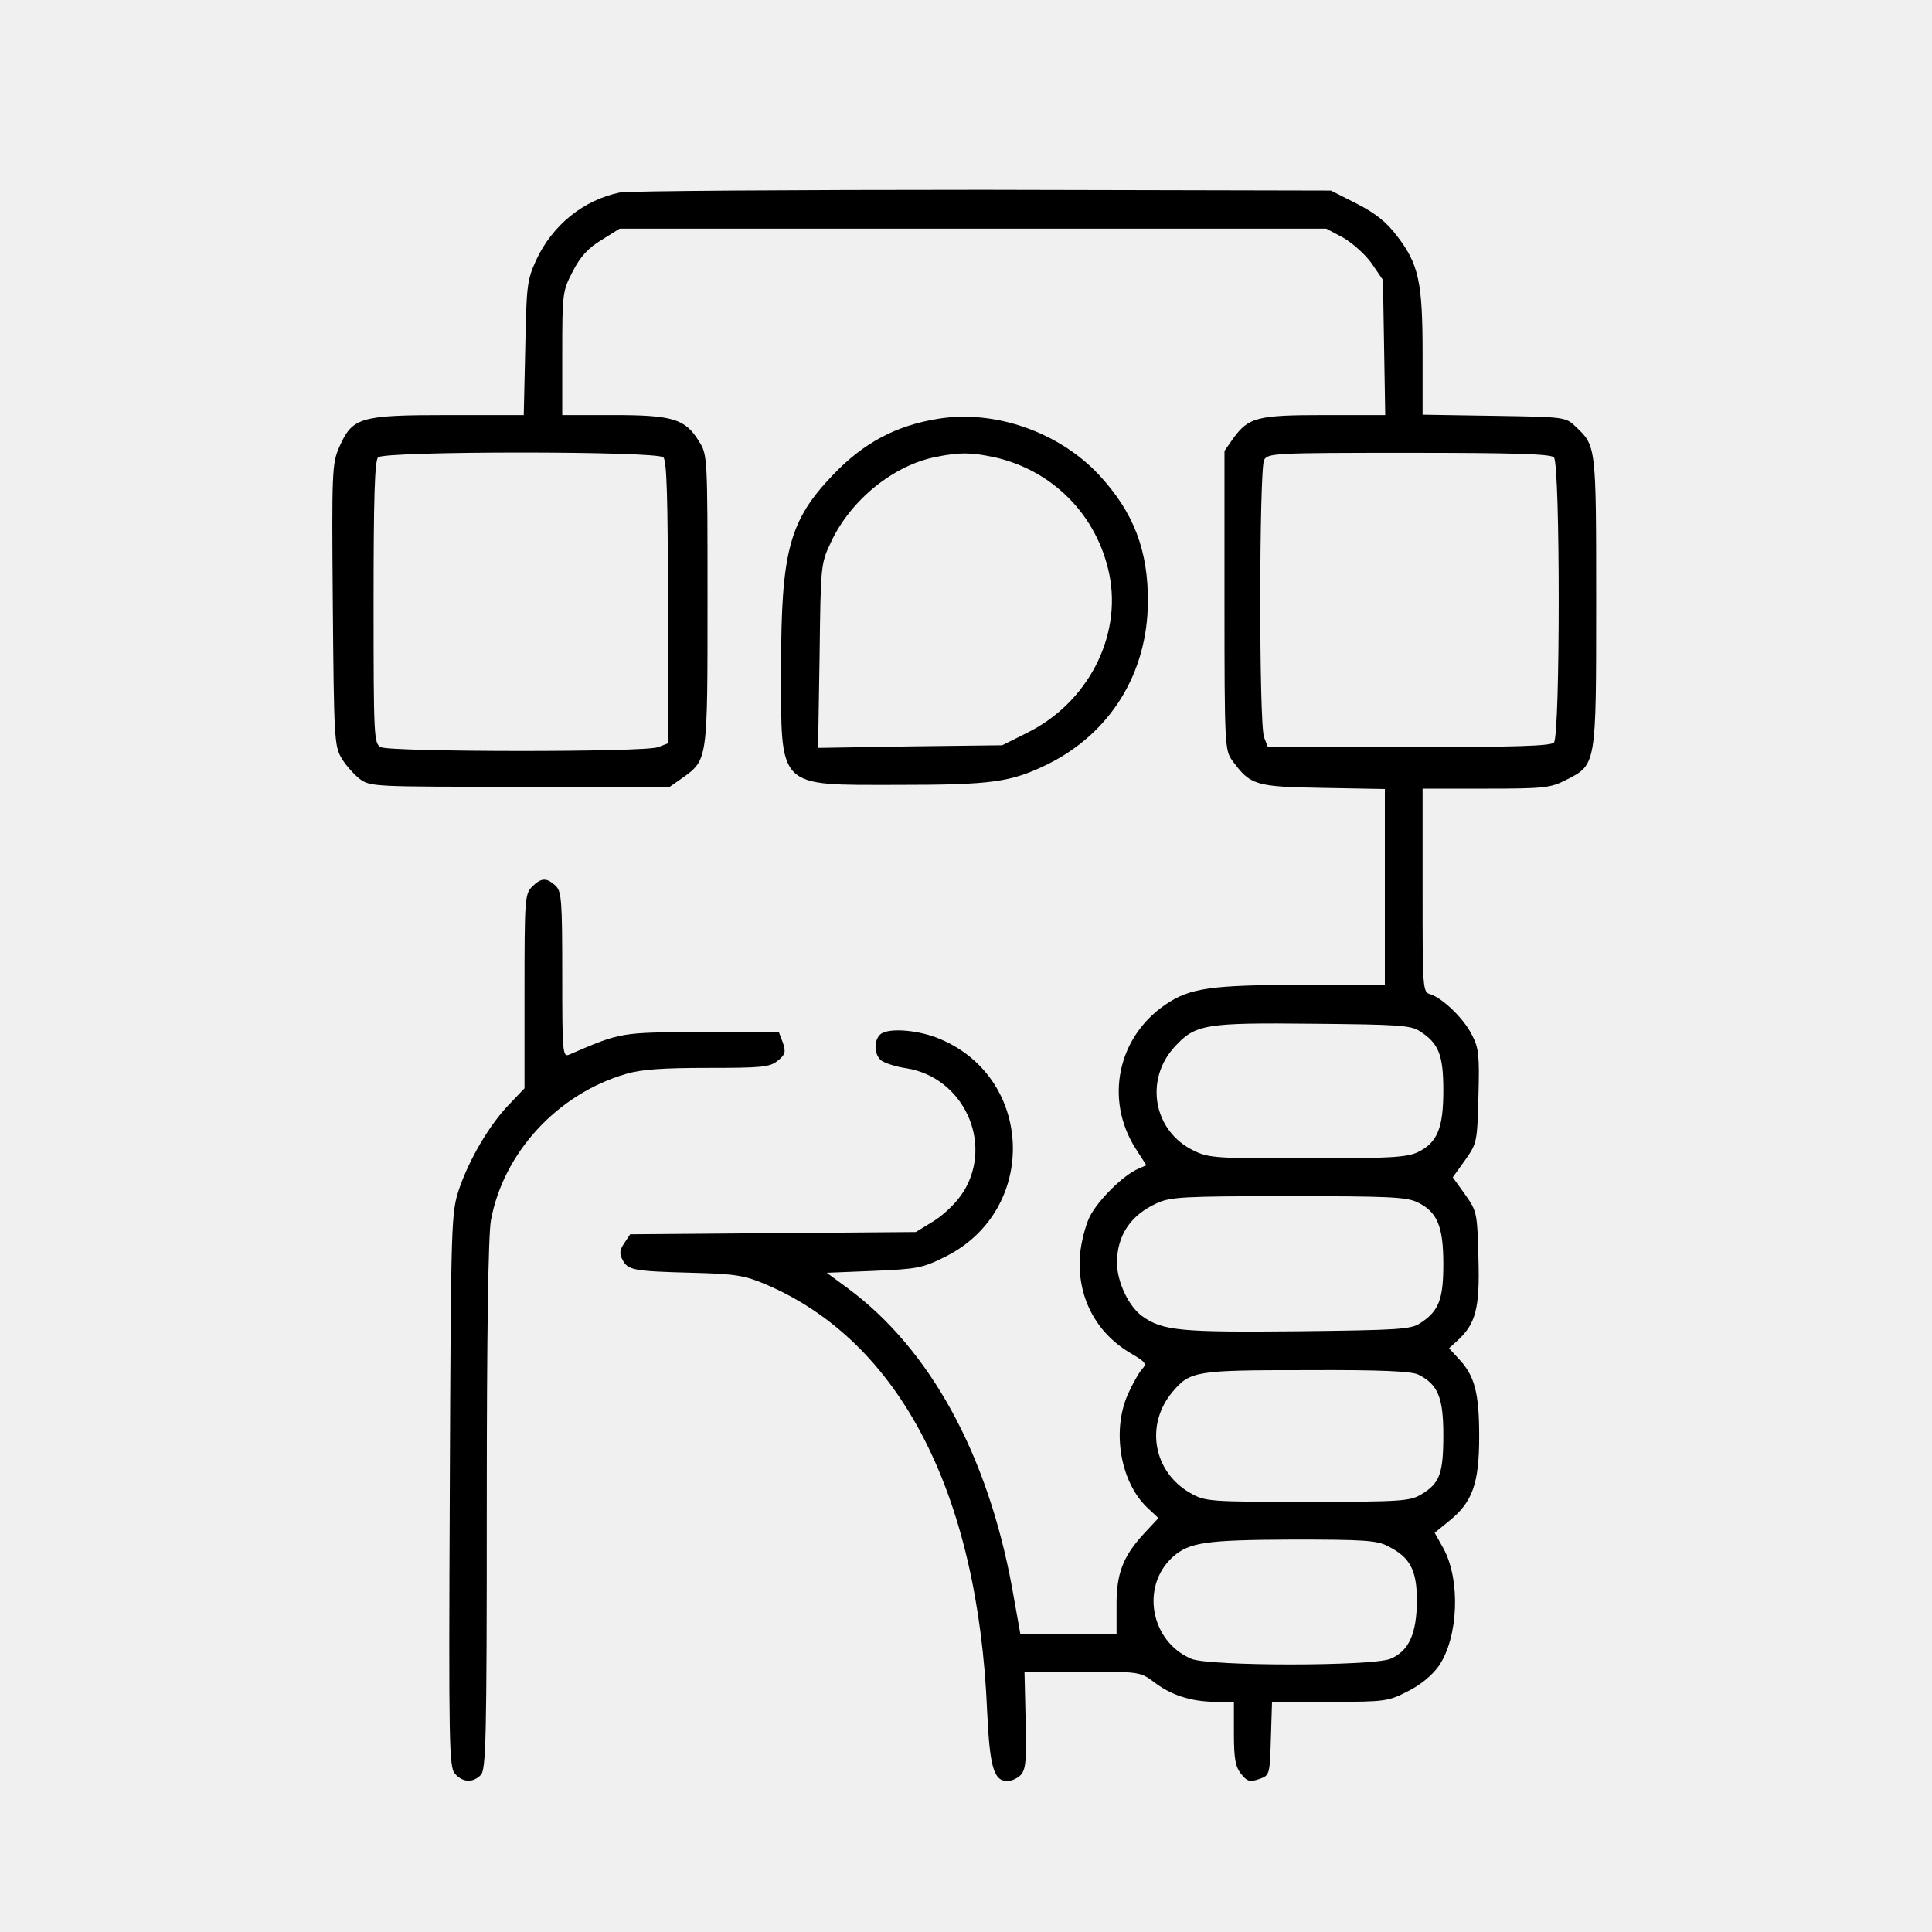
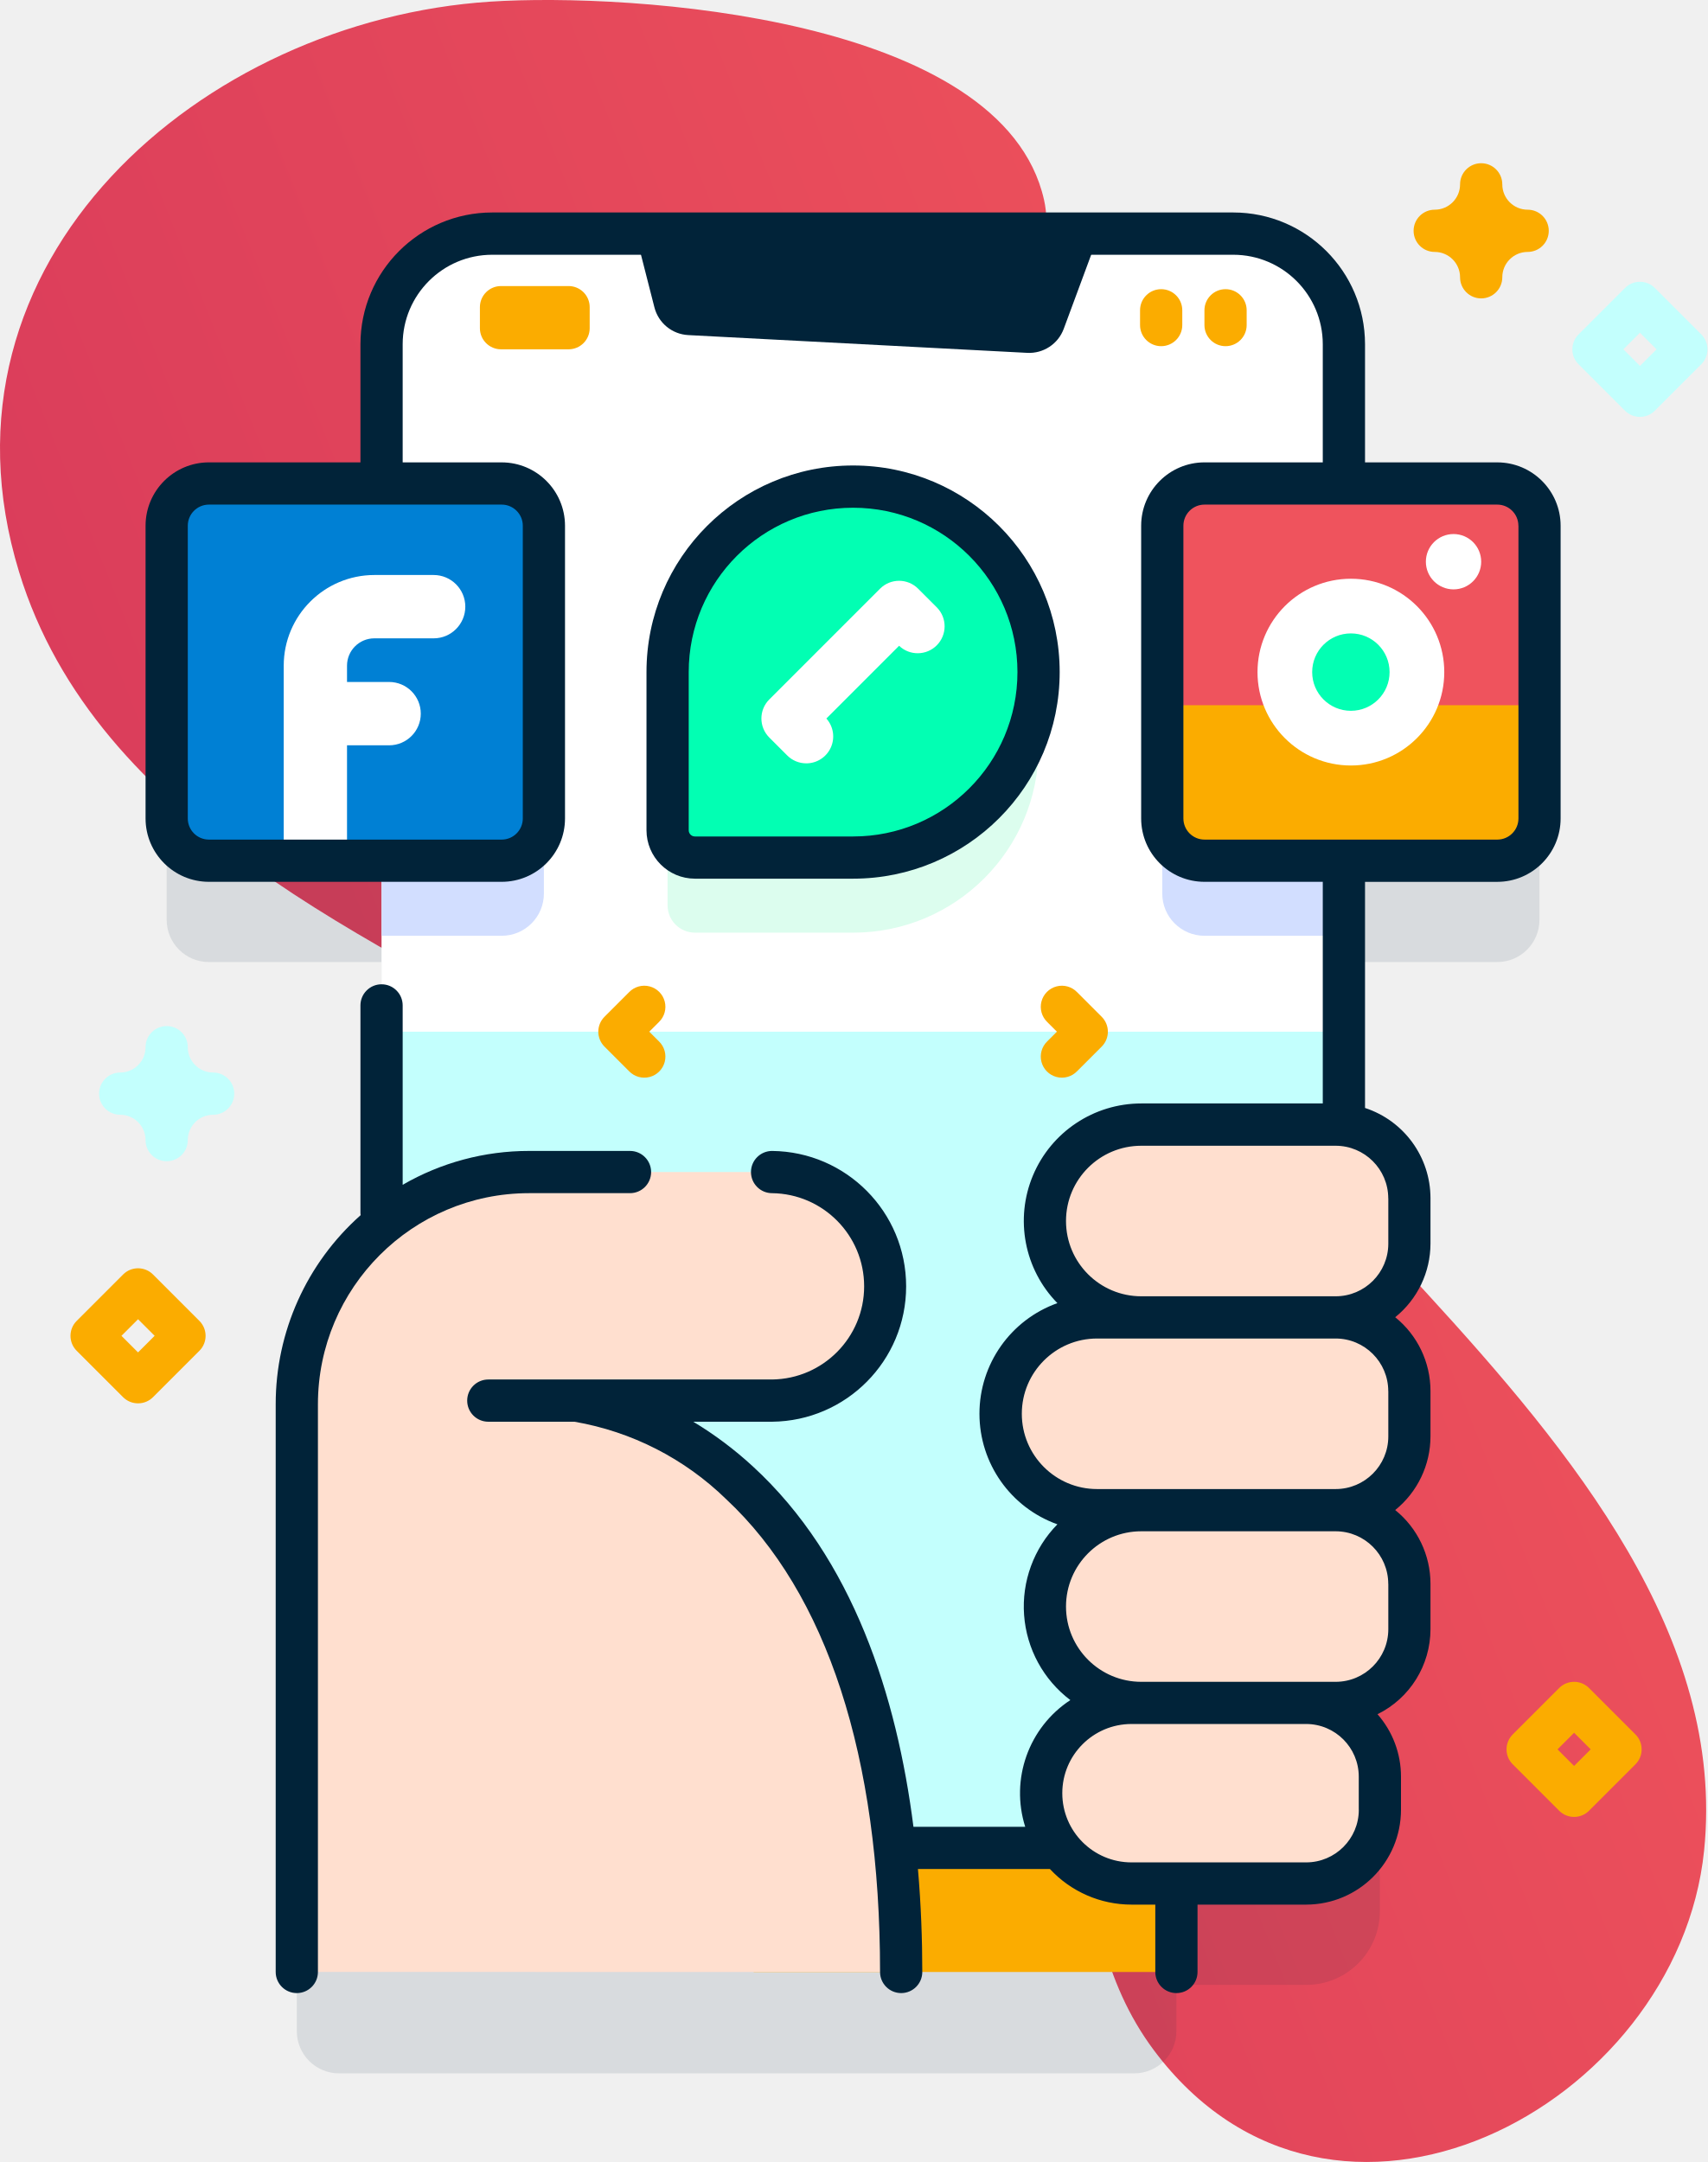
- <svg xmlns="http://www.w3.org/2000/svg" version="1.0" width="512pt" height="512pt" viewBox="0 0 512 512" preserveAspectRatio="xMidYMid meet">
-   <g transform="translate(0,512) scale(0.1,-0.1)" fill="#000000" stroke="none">
-     <path d="M1643 4610 c-96 -20 -178 -85 -222 -179 -24 -53 -26 -67 -29 -233 l-4 -178 -201 0 c-234 0 -253 -6 -288 -85 -19 -43 -20 -65 -17 -417 3 -352 4 -375 23 -407 11 -19 33 -43 48 -55 28 -21 38 -21 425 -21 l397 0 33 23 c68 49 67 45 67 472 0 383 0 385 -23 421 -36 59 -70 69 -226 69 l-136 0 0 164 c0 160 1 165 28 217 20 39 41 62 76 83 l48 30 937 0 936 0 45 -24 c24 -14 58 -44 75 -68 l30 -44 3 -179 3 -179 -161 0 c-179 0 -201 -6 -242 -62 l-23 -33 0 -397 c0 -385 1 -397 21 -424 48 -65 60 -69 240 -72 l164 -3 0 -260 0 -259 -214 0 c-245 0 -303 -8 -367 -52 -127 -86 -162 -251 -80 -381 l29 -45 -23 -10 c-40 -18 -105 -83 -127 -126 -11 -22 -23 -68 -26 -102 -8 -110 41 -205 134 -260 41 -24 44 -28 30 -43 -8 -9 -25 -39 -37 -66 -43 -97 -20 -232 51 -300 l30 -28 -40 -43 c-54 -59 -72 -105 -71 -191 l0 -73 -128 0 -127 0 -22 123 c-65 353 -217 631 -434 792 l-57 42 124 5 c114 5 129 7 189 37 251 124 237 483 -24 582 -57 21 -130 25 -148 7 -17 -17 -15 -53 3 -68 9 -7 39 -17 67 -21 151 -24 231 -197 152 -326 -18 -29 -49 -59 -78 -78 l-49 -30 -379 -3 -378 -3 -16 -24 c-12 -18 -13 -28 -4 -44 14 -27 29 -30 185 -34 115 -3 138 -7 195 -31 354 -151 562 -552 586 -1131 7 -147 17 -185 54 -185 10 0 26 7 35 16 13 14 16 37 13 145 l-3 129 153 0 c150 0 154 -1 188 -26 46 -36 99 -53 162 -54 l52 0 0 -84 c0 -67 4 -88 19 -107 16 -20 23 -22 47 -14 29 10 29 11 32 108 l3 97 153 0 c146 0 155 1 207 28 34 17 64 42 82 67 52 76 58 228 12 312 l-23 41 38 31 c62 50 80 99 80 224 0 117 -12 162 -56 208 l-24 26 21 19 c50 45 61 87 57 219 -3 121 -4 125 -35 169 l-33 46 33 46 c31 44 32 48 35 169 3 107 1 128 -17 162 -21 43 -77 97 -110 108 -21 6 -21 12 -21 276 l0 269 168 0 c154 0 171 2 212 23 81 41 80 37 80 475 0 414 0 410 -55 462 -26 25 -30 25 -216 28 l-189 3 0 163 c0 188 -10 236 -68 311 -27 36 -57 60 -106 85 l-69 35 -921 2 c-507 0 -940 -3 -963 -7z m115 -702 c9 -9 12 -108 12 -385 l0 -373 -26 -10 c-35 -14 -709 -13 -735 0 -18 10 -19 25 -19 383 0 277 3 376 12 385 17 17 739 17 756 0z m2360 0 c17 -17 17 -739 0 -756 -9 -9 -108 -12 -385 -12 l-373 0 -10 26 c-14 35 -13 709 0 735 10 18 25 19 383 19 277 0 376 -3 385 -12z m-355 -1521 c50 -32 62 -63 62 -157 0 -100 -16 -139 -69 -164 -29 -13 -74 -16 -292 -16 -241 0 -261 1 -301 21 -106 51 -131 187 -50 275 55 60 81 64 367 61 225 -2 259 -4 283 -20z m-7 -453 c53 -25 69 -64 69 -164 0 -94 -12 -125 -62 -157 -24 -16 -60 -18 -322 -21 -311 -3 -360 1 -414 40 -36 26 -66 90 -67 140 0 73 35 127 105 159 36 17 70 19 348 19 266 0 314 -2 343 -16z m3 -457 c52 -26 66 -61 66 -160 0 -103 -10 -128 -58 -157 -30 -18 -52 -20 -302 -20 -261 0 -271 1 -310 23 -99 56 -121 181 -48 268 47 56 62 58 358 58 195 1 277 -3 294 -12z m-80 -455 c58 -29 76 -63 76 -145 -1 -87 -21 -132 -70 -153 -49 -20 -481 -20 -528 0 -108 46 -135 192 -49 270 44 39 88 45 317 46 190 0 225 -2 254 -18z" />
-     <path d="M2485 4010 c-111 -18 -197 -64 -277 -148 -116 -121 -138 -201 -138 -510 0 -325 -13 -312 308 -312 251 0 300 7 397 54 168 83 266 242 267 431 1 137 -38 238 -130 337 -106 113 -276 173 -427 148z m147 -101 c157 -34 276 -154 308 -312 33 -165 -58 -340 -218 -419 l-66 -33 -244 -3 -244 -4 4 244 c3 240 3 244 30 301 52 112 166 204 278 226 64 13 92 12 152 0z" />
-     <path d="M1410 2770 c-19 -19 -20 -33 -20 -277 l0 -257 -39 -41 c-52 -53 -106 -144 -134 -225 -21 -64 -22 -73 -25 -799 -3 -678 -2 -735 14 -752 21 -23 47 -24 68 -3 14 14 16 92 16 713 0 458 4 718 11 757 33 179 176 335 358 388 40 12 98 16 217 16 144 0 164 2 185 19 20 16 22 23 14 47 l-11 29 -204 0 c-217 -1 -213 0 -352 -60 -17 -7 -18 7 -18 212 0 200 -2 221 -18 236 -24 22 -38 21 -62 -3z" />
+ <svg xmlns="http://www.w3.org/2000/svg" width="127.94" height="161.999" viewBox="0 0 127.94 161.999">
+   <defs>
+     <style>.a{fill:url(#a);}.b,.h{fill:#012339;}.b{opacity:0.1;}.c{fill:#fbac00;}.d{fill:#fff;}.e{fill:#d2deff;}.f{fill:#dcfdee;}.g{fill:#c3fffd;}.i{fill:#ffdfcf;}.j{fill:#0080d4;}.k{fill:#ef535d;}.l{fill:#02ffb3;}</style>
+     <linearGradient id="a" x1="0.05" y1="0.982" x2="1" y2="0.5" gradientUnits="objectBoundingBox">
+       <stop offset="0" stop-color="#d3355b" />
+       <stop offset="1" stop-color="#ef535b" />
+     </linearGradient>
+   </defs>
+   <g transform="translate(-53.821 0)">
+     <g transform="translate(53.821 0)">
+       <path class="a" d="M90.56.123c-21.534,1.4-42.467,19.341-35.308,42.738,5.779,18.886,26.8,27.758,42.61,36.6,15.165,8.481,31.2,19.057,35.449,37.08,2.926,12.4-.659,26.868,6.965,37.078,13.394,17.938,39.258,4.314,41.232-14.953,1.638-15.992-9.97-29.964-20.828-41.818-10.526-11.491-22.294-22.583-31.638-35.071-8.652-11.565-13.175-25.94-1.7-37.4,2.577-2.573,5.647-5.222,4.706-9.408C128.955,1.245,101.1-.563,90.56.123Z" transform="translate(-53.821 0)" />
+       <g transform="translate(5.281 12.234)">
+         <path class="b" d="M192.993,98.045H181.5V87.607a8.287,8.287,0,0,0-8.287-8.287H117.678a8.286,8.286,0,0,0-8.287,8.287V98.045H96.456a3.164,3.164,0,0,0-3.164,3.164v21.937a3.164,3.164,0,0,0,3.164,3.164h12.936V153.6a17.358,17.358,0,0,0-6.349,13.436v39.381a3.164,3.164,0,0,0,3.164,3.164h59.58a3.164,3.164,0,0,0,3.164-3.164v-3.465h9.721a5.524,5.524,0,0,0,5.524-5.524v-2.486a5.516,5.516,0,0,0-2.7-4.739V126.31h11.493a3.164,3.164,0,0,0,3.164-3.164V101.209a3.164,3.164,0,0,0-3.164-3.164Z" transform="translate(-86.084 -66.457)" />
+         <g transform="translate(16.959 4.368)">
+           <path class="c" d="M232.312,416.95h31.672v15.836H232.312Z" transform="translate(-198.077 -301.627)" />
+           <g transform="translate(6.348 0)">
+             <path class="d" d="M216.284,63.607V167.992A8.284,8.284,0,0,1,208,176.278H152.462a8.286,8.286,0,0,1-8.287-8.287V63.607a8.286,8.286,0,0,1,8.287-8.287H208a8.284,8.284,0,0,1,8.287,8.287Z" transform="translate(-144.175 -54.419)" />
+             <path class="e" d="M156.341,135.444V157.38a3.163,3.163,0,0,1-3.164,3.164h-9V132.28h9A3.165,3.165,0,0,1,156.341,135.444Z" transform="translate(-144.175 -107.028)" />
+             <path class="e" d="M342.674,132.28v28.264H332.229a3.163,3.163,0,0,1-3.164-3.164V135.444a3.165,3.165,0,0,1,3.164-3.164Z" transform="translate(-270.565 -107.028)" />
+             <g transform="translate(21.435 25.487)">
+               <path class="f" d="M213.967,160.818h11.851a13.9,13.9,0,1,0-13.9-13.9v11.851a2.047,2.047,0,0,0,2.047,2.047Z" transform="translate(-211.92 -133.022)" />
+             </g>
+             <path class="g" d="M144.179,244.323v52.871a8.286,8.286,0,0,0,8.286,8.286H208a8.286,8.286,0,0,0,8.286-8.286V244.323Z" transform="translate(-144.178 -183.62)" />
+             <path class="h" d="M32.688,6.336,34.665,0H0L1.977,6.336a2.763,2.763,0,0,0,2.637,1.94H30.051A2.762,2.762,0,0,0,32.688,6.336Z" transform="translate(18.805 0) rotate(3)" />
+           </g>
+           <g transform="translate(0 67.663)">
+             <path class="i" d="M124.111,337.5V294.958A17.393,17.393,0,0,1,141.5,277.565h18.224a8.563,8.563,0,0,1,0,17.125H145s24.4,1.934,24.4,42.813" transform="translate(-124.111 -274.008)" />
+             <g transform="translate(52.742)">
+               <path class="i" d="M323.06,280.766H308.5a7.222,7.222,0,0,1,0-14.444H323.06a5.524,5.524,0,0,1,5.524,5.524v3.4A5.524,5.524,0,0,1,323.06,280.766Z" transform="translate(-297.963 -266.322)" />
+               <path class="i" d="M315.9,326.417H298.024a7.222,7.222,0,0,1,0-14.444H315.9a5.524,5.524,0,0,1,5.524,5.524v3.4A5.524,5.524,0,0,1,315.9,326.417Z" transform="translate(-290.802 -297.529)" />
+               <path class="i" d="M323.06,372.067H308.5a7.222,7.222,0,0,1,0-14.444H323.06a5.524,5.524,0,0,1,5.524,5.524v3.4A5.524,5.524,0,0,1,323.06,372.067Z" transform="translate(-297.963 -328.735)" />
+               <path class="i" d="M320.242,416.808H307.155a6.767,6.767,0,0,1,0-13.535h13.087a5.524,5.524,0,0,1,5.524,5.524v2.486a5.524,5.524,0,0,1-5.524,5.524Z" transform="translate(-297.355 -359.941)" />
+             </g>
+           </g>
+         </g>
+         <g transform="translate(30.678 9.2)">
+           <path class="c" d="M174.115,72.483h-5.062a1.582,1.582,0,0,1-1.582-1.582V69.325a1.582,1.582,0,0,1,1.582-1.582h5.062a1.582,1.582,0,0,1,1.582,1.582V70.9A1.582,1.582,0,0,1,174.115,72.483Z" transform="translate(-167.471 -67.743)" />
+           <g transform="translate(49.464 0.234)">
+             <path class="c" d="M325.386,72.753a1.582,1.582,0,0,1-1.582-1.582V70.064a1.582,1.582,0,0,1,3.164,0v1.107A1.582,1.582,0,0,1,325.386,72.753Z" transform="translate(-323.804 -68.482)" />
+             <g transform="translate(4.825)">
+               <path class="c" d="M340.636,72.753a1.582,1.582,0,0,1-1.582-1.582V70.064a1.582,1.582,0,0,1,3.164,0v1.107A1.582,1.582,0,0,1,340.636,72.753Z" transform="translate(-339.054 -68.482)" />
+             </g>
+           </g>
+         </g>
+         <g transform="translate(7.208 23.995)">
+           <path class="j" d="M118.394,142.765H96.457a3.164,3.164,0,0,1-3.164-3.164V117.664a3.164,3.164,0,0,1,3.164-3.164h21.937a3.164,3.164,0,0,1,3.164,3.164V139.6A3.164,3.164,0,0,1,118.394,142.765Z" transform="translate(-93.293 -114.5)" />
+           <g transform="translate(8.77 6.856)">
+             <path class="d" d="M121.012,157.577V142.958a6.8,6.8,0,0,1,6.791-6.791h4.442a2.373,2.373,0,1,1,0,4.746H127.8a2.047,2.047,0,0,0-2.045,2.045v14.619Z" transform="translate(-121.012 -136.167)" />
+           </g>
+           <path class="d" d="M134.492,161.5h-5.313v4.746h5.313a2.373,2.373,0,1,0,0-4.746Z" transform="translate(-117.825 -146.629)" />
+         </g>
+         <g transform="translate(81.807 23.995)">
+           <path class="k" d="M354.166,142.765H332.229a3.164,3.164,0,0,1-3.164-3.164V117.664a3.164,3.164,0,0,1,3.164-3.164h21.937a3.164,3.164,0,0,1,3.164,3.164V139.6A3.164,3.164,0,0,1,354.166,142.765Z" transform="translate(-329.065 -114.5)" />
+           <circle class="d" cx="2.073" cy="2.073" r="2.073" transform="translate(19.751 3.787)" />
+           <path class="c" d="M329.065,167v8.49a3.164,3.164,0,0,0,3.164,3.164h21.937a3.164,3.164,0,0,0,3.164-3.164V167Z" transform="translate(-329.065 -150.389)" />
+           <circle class="d" cx="6.997" cy="6.997" r="6.997" transform="translate(7.136 7.136)" />
+           <circle class="l" cx="2.9" cy="2.9" r="2.9" transform="translate(11.232 11.232)" />
+         </g>
+         <g transform="translate(44.742 24.229)">
+           <g transform="translate(0 0)">
+             <path class="l" d="M213.967,143.038h11.851a13.9,13.9,0,1,0-13.9-13.9v11.851a2.047,2.047,0,0,0,2.047,2.047Z" transform="translate(-211.92 -115.242)" />
+           </g>
+           <path class="d" d="M237.493,151.232a2.01,2.01,0,0,1-1.426-.591l-1.344-1.344a2.017,2.017,0,0,1,0-2.852l8.3-8.3a2.017,2.017,0,0,1,2.852,0l1.412,1.412a2.017,2.017,0,0,1-2.838,2.866L239,147.874a2.016,2.016,0,0,1-1.505,3.359Z" transform="translate(-227.104 -130.498)" />
+         </g>
+         <g transform="translate(39.55 61.643)">
+           <g transform="translate(33.171)">
+             <path class="c" d="M305.358,236.917a1.576,1.576,0,0,1-.463,1.118l-1.846,1.846a1.582,1.582,0,1,1-2.237-2.237l.727-.727-.727-.727a1.582,1.582,0,1,1,2.237-2.237l1.846,1.846a1.577,1.577,0,0,1,.463,1.118Z" transform="translate(-300.348 -233.489)" />
+           </g>
+           <path class="c" d="M195.51,236.917a1.577,1.577,0,0,0,.463,1.118l1.846,1.846a1.582,1.582,0,1,0,2.237-2.237l-.727-.727.727-.727a1.582,1.582,0,1,0-2.237-2.237l-1.846,1.846a1.577,1.577,0,0,0-.463,1.118Z" transform="translate(-195.51 -233.489)" />
+         </g>
+         <path class="g" d="M82.354,253.125a1.582,1.582,0,0,1-1.582-1.582,1.9,1.9,0,0,0-1.9-1.9,1.582,1.582,0,0,1,0-3.164,1.9,1.9,0,0,0,1.9-1.9,1.582,1.582,0,1,1,3.164,0,1.9,1.9,0,0,0,1.9,1.9,1.582,1.582,0,0,1,0,3.164,1.9,1.9,0,0,0-1.9,1.9A1.582,1.582,0,0,1,82.354,253.125Z" transform="translate(-75.147 -178.348)" />
+         <path class="c" d="M393.652,48.79a1.582,1.582,0,0,1-1.582-1.582,1.9,1.9,0,0,0-1.9-1.9,1.582,1.582,0,1,1,0-3.164,1.9,1.9,0,0,0,1.9-1.9,1.582,1.582,0,1,1,3.164,0,1.9,1.9,0,0,0,1.9,1.9,1.582,1.582,0,1,1,0,3.164,1.9,1.9,0,0,0-1.9,1.9A1.582,1.582,0,0,1,393.652,48.79Z" transform="translate(-287.949 -38.665)" />
+         <path class="g" d="M431.241,76.849a1.578,1.578,0,0,1-1.119-.463l-3.48-3.48a1.582,1.582,0,0,1,0-2.237l3.48-3.48a1.582,1.582,0,0,1,2.237,0l3.48,3.48a1.582,1.582,0,0,1,0,2.237l-3.48,3.48A1.578,1.578,0,0,1,431.241,76.849ZM430,71.786l1.243,1.243,1.243-1.243-1.243-1.243Z" transform="translate(-313.644 -57.846)" />
+         <g transform="translate(0 82.793)">
+           <path class="c" d="M415.652,408.4a1.578,1.578,0,0,1-1.119-.463l-3.48-3.48a1.582,1.582,0,0,1,0-2.237l3.48-3.48a1.582,1.582,0,0,1,2.237,0l3.48,3.48a1.582,1.582,0,0,1,0,2.237l-3.48,3.48A1.576,1.576,0,0,1,415.652,408.4Zm-1.243-5.062,1.243,1.243,1.243-1.243-1.243-1.243Z" transform="translate(-302.987 -367.285)" />
+           <path class="c" d="M75.574,310.459A1.578,1.578,0,0,1,74.455,310l-3.48-3.48a1.582,1.582,0,0,1,0-2.237l3.48-3.48a1.582,1.582,0,0,1,2.237,0l3.48,3.48a1.582,1.582,0,0,1,0,2.237L76.692,310A1.576,1.576,0,0,1,75.574,310.459ZM74.331,305.4l1.243,1.243,1.243-1.243-1.243-1.243Z" transform="translate(-70.511 -300.334)" />
+         </g>
+       </g>
+     </g>
+     <g transform="translate(64.728 15.921)">
+       <g transform="translate(0)">
+         <path class="h" d="M169.8,50.32H114.261a9.879,9.879,0,0,0-9.868,9.868v8.856H93.038a4.751,4.751,0,0,0-4.746,4.746V95.728a4.751,4.751,0,0,0,4.746,4.746h21.937a4.751,4.751,0,0,0,4.746-4.746V73.791a4.751,4.751,0,0,0-4.746-4.746h-7.418V60.188a6.712,6.712,0,0,1,6.7-6.7H169.8a6.712,6.712,0,0,1,6.7,6.7v8.856h-8.863a4.751,4.751,0,0,0-4.746,4.746V95.728a4.751,4.751,0,0,0,4.746,4.746H176.5v16.607H162.9a8.8,8.8,0,0,0-6.285,14.961,8.8,8.8,0,0,0,0,16.575,8.789,8.789,0,0,0,.97,13.17,8.342,8.342,0,0,0-3.382,9.493h-8.374c-1.238-9.729-4.5-20.1-12.054-27.022a27.6,27.6,0,0,0-4.443-3.329h5.905a10.145,10.145,0,0,0,0-20.289,1.582,1.582,0,1,0,0,3.164,6.981,6.981,0,0,1,0,13.961H113.973a1.582,1.582,0,1,0,0,3.164h6.456a21.5,21.5,0,0,1,11.37,5.807c7.542,7.033,11.528,19.282,11.528,35.423a1.582,1.582,0,1,0,3.164,0c0-2.425-.093-5.028-.325-7.716h9.889a8.327,8.327,0,0,0,6.112,2.669h1.784v5.047a1.582,1.582,0,0,0,3.164,0v-5.047h8.139a7.114,7.114,0,0,0,7.106-7.106V167.52a7.075,7.075,0,0,0-1.76-4.674,7.113,7.113,0,0,0,3.97-6.375v-3.4a7.1,7.1,0,0,0-2.643-5.524,7.1,7.1,0,0,0,2.643-5.524v-3.4a7.1,7.1,0,0,0-2.643-5.524,7.1,7.1,0,0,0,2.643-5.524v-3.4a7.118,7.118,0,0,0-4.905-6.756V100.476h9.91a4.751,4.751,0,0,0,4.746-4.746V73.791a4.751,4.751,0,0,0-4.746-4.746h-9.91V60.188A9.879,9.879,0,0,0,169.8,50.32ZM116.558,73.791V95.728a1.584,1.584,0,0,1-1.582,1.582H93.038a1.584,1.584,0,0,1-1.582-1.582V73.791a1.584,1.584,0,0,1,1.582-1.582h21.937A1.584,1.584,0,0,1,116.558,73.791ZM179.2,170.006a3.947,3.947,0,0,1-3.942,3.942H162.167a5.185,5.185,0,0,1,0-10.37h13.087a3.947,3.947,0,0,1,3.942,3.942v2.486Zm2.21-16.93v3.4a3.946,3.946,0,0,1-3.942,3.942H162.9a5.64,5.64,0,0,1,0-11.28h14.561A3.947,3.947,0,0,1,181.406,153.076Zm0-14.444v3.4a3.947,3.947,0,0,1-3.942,3.942H159.589a5.64,5.64,0,0,1,0-11.28h17.875a3.947,3.947,0,0,1,3.942,3.942Zm0-14.444v3.4a3.947,3.947,0,0,1-3.942,3.942H162.9a5.64,5.64,0,0,1,0-11.28h14.561A3.947,3.947,0,0,1,181.406,124.188Zm9.751-50.4V95.728a1.584,1.584,0,0,1-1.582,1.582H167.638a1.584,1.584,0,0,1-1.582-1.582V73.791a1.584,1.584,0,0,1,1.582-1.582h21.937A1.584,1.584,0,0,1,191.157,73.791Z" transform="translate(-88.292 -50.32)" />
+         <path class="h" d="M119.111,264.562v42.545a1.582,1.582,0,0,0,3.164,0V264.562a15.829,15.829,0,0,1,15.811-15.811h7.573a1.582,1.582,0,0,0,0-3.164h-7.573a18.852,18.852,0,0,0-9.461,2.538V234.682a1.582,1.582,0,0,0-3.164,0V250.26c0,.048.01.093.014.14A18.929,18.929,0,0,0,119.111,264.562Z" transform="translate(-109.36 -175.268)" />
+       </g>
+       <path class="h" d="M210.549,141.2H222.4a15.48,15.48,0,1,0-15.48-15.48v11.851a3.633,3.633,0,0,0,3.629,3.629Zm-.465-15.48A12.316,12.316,0,1,1,222.4,138.038H210.549a.466.466,0,0,1-.465-.465Z" transform="translate(-169.386 -91.282)" />
+     </g>
  </g>
</svg>
